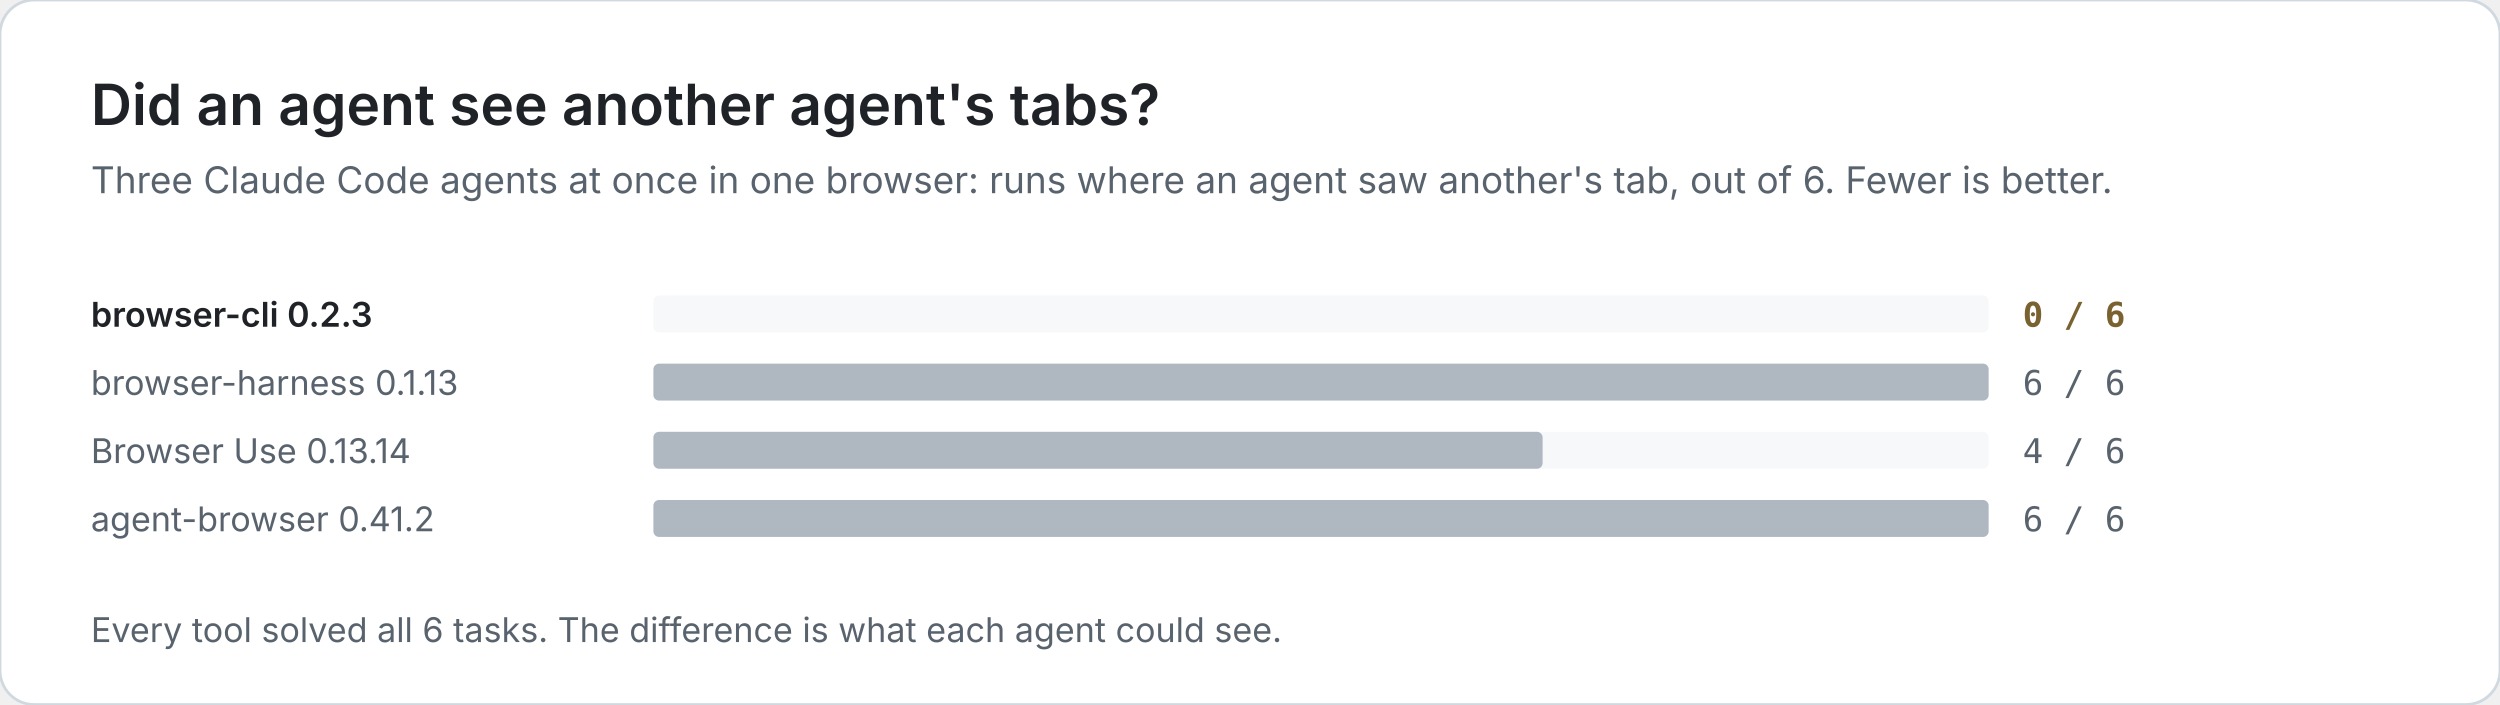
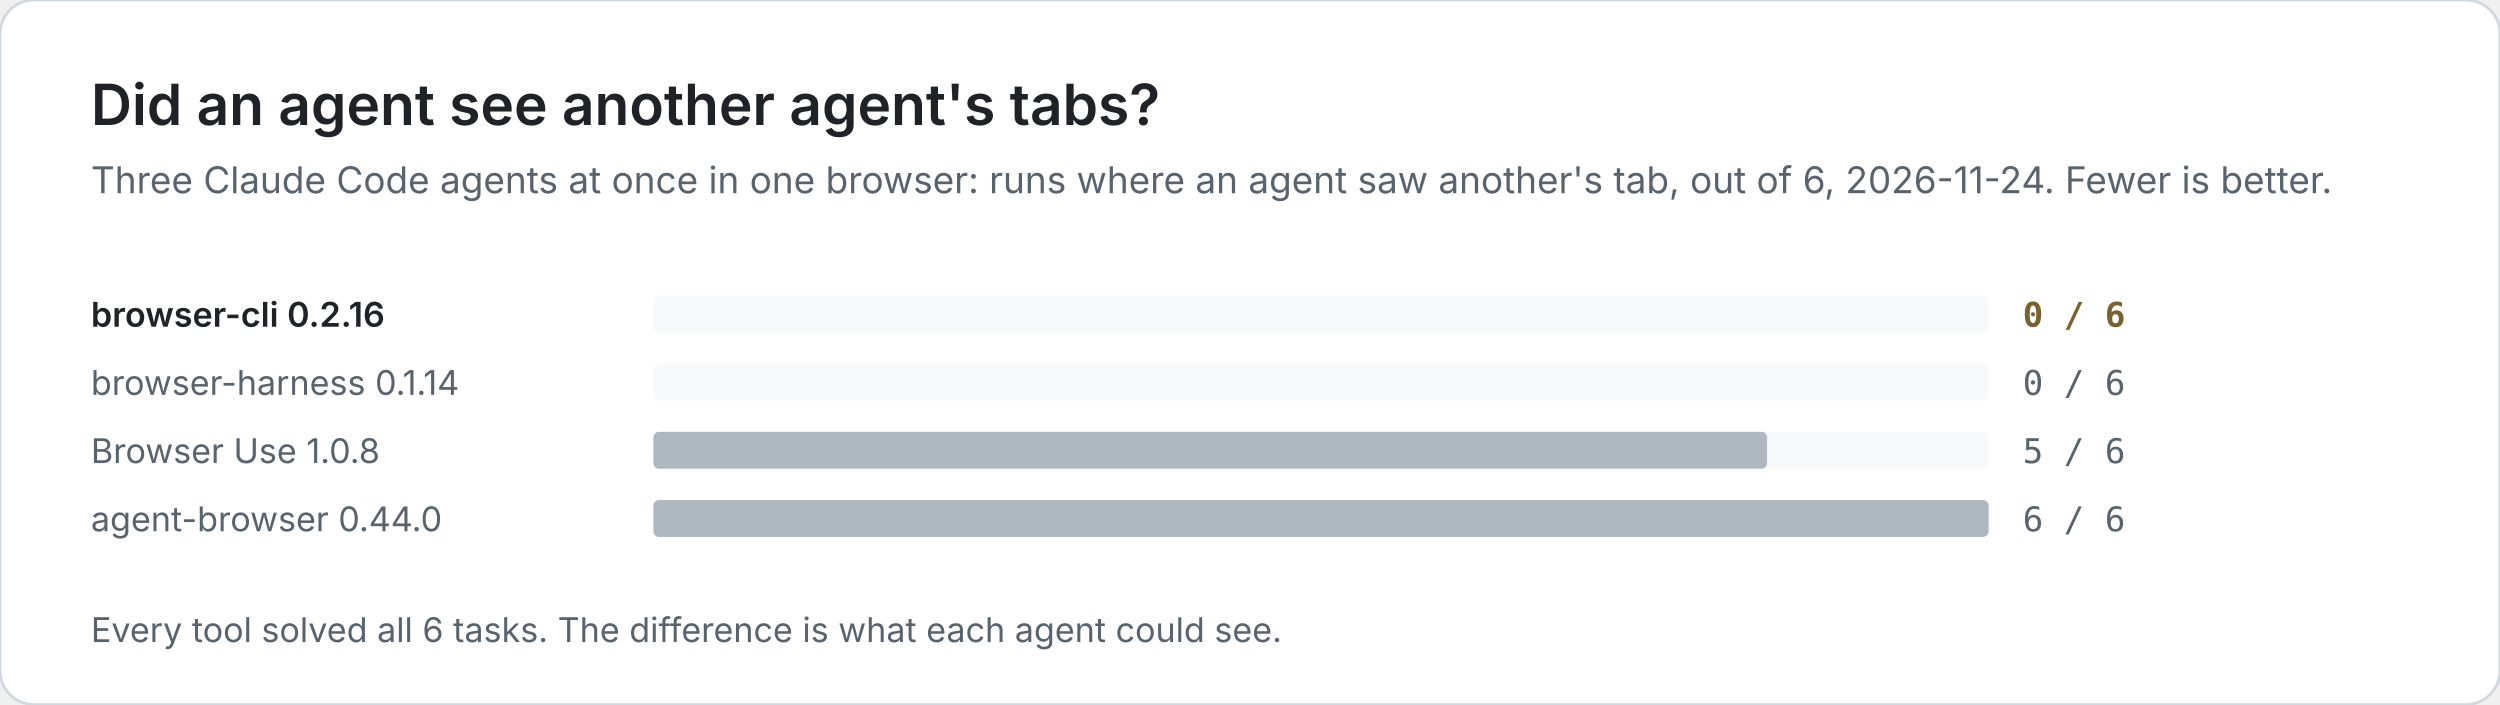
- <svg xmlns="http://www.w3.org/2000/svg" width="880" height="248" viewBox="0 0 880 248" role="img" aria-label="Runs where an agent saw another agent's tab, out of 6: browser-cli 0, browser-harness 6, Browser Use 4, agent-browser 6">
+ <svg xmlns="http://www.w3.org/2000/svg" width="880" height="248" viewBox="0 0 880 248" role="img" aria-label="Runs where an agent saw another agent's tab, out of 6: browser-cli 0, browser-harness 0, Browser Use 5, agent-browser 6 (2026-11-24)">
  <rect width="880" height="248" rx="12" fill="#ffffff" stroke="#d1d9e0" />
  <text x="32" y="44" font-family="Inter, -apple-system, 'Segoe UI', Helvetica, Arial, sans-serif" font-size="20" font-weight="600" fill="#1f2328">Did an agent see another agent's tabs?</text>
-   <text x="32" y="68" font-family="Inter, -apple-system, 'Segoe UI', Helvetica, Arial, sans-serif" font-size="13" fill="#59636e">Three Claude Code agents at once in one browser: runs where an agent saw another's tab, out of 6. Fewer is better.</text>
-   <text x="32" y="115" font-family="Inter, -apple-system, 'Segoe UI', Helvetica, Arial, sans-serif" font-size="12" font-weight="600" fill="#1f2328">browser-cli 0.2.3</text>
+   <text x="32" y="68" font-family="Inter, -apple-system, 'Segoe UI', Helvetica, Arial, sans-serif" font-size="13" fill="#59636e">Three Claude Code agents at once in one browser: runs where an agent saw another's tab, out of 6, 2026-11-24. Fewer is better.</text>
+   <text x="32" y="115" font-family="Inter, -apple-system, 'Segoe UI', Helvetica, Arial, sans-serif" font-size="12" font-weight="600" fill="#1f2328">browser-cli 0.2.16</text>
  <rect x="230" y="104" width="470" height="13" rx="2" fill="#f6f8fa" />
  <text x="712" y="115" font-family="'JetBrains Mono', ui-monospace, SFMono-Regular, Menlo, monospace" font-size="12" fill="#7A6230" font-weight="600">0 / 6</text>
-   <text x="32" y="139" font-family="Inter, -apple-system, 'Segoe UI', Helvetica, Arial, sans-serif" font-size="12" fill="#59636e">browser-harness 0.1.13</text>
+   <text x="32" y="139" font-family="Inter, -apple-system, 'Segoe UI', Helvetica, Arial, sans-serif" font-size="12" fill="#59636e">browser-harness 0.1.14</text>
  <rect x="230" y="128" width="470" height="13" rx="2" fill="#f6f8fa" />
-   <rect x="230" y="128" width="470" height="13" rx="2" fill="#afb8c1" />
-   <text x="712" y="139" font-family="'JetBrains Mono', ui-monospace, SFMono-Regular, Menlo, monospace" font-size="12" fill="#59636e">6 / 6</text>
-   <text x="32" y="163" font-family="Inter, -apple-system, 'Segoe UI', Helvetica, Arial, sans-serif" font-size="12" fill="#59636e">Browser Use 0.13.14</text>
+   <text x="712" y="139" font-family="'JetBrains Mono', ui-monospace, SFMono-Regular, Menlo, monospace" font-size="12" fill="#59636e">0 / 6</text>
+   <text x="32" y="163" font-family="Inter, -apple-system, 'Segoe UI', Helvetica, Arial, sans-serif" font-size="12" fill="#59636e">Browser Use 1.0.8</text>
  <rect x="230" y="152" width="470" height="13" rx="2" fill="#f6f8fa" />
-   <rect x="230" y="152" width="313" height="13" rx="2" fill="#afb8c1" />
-   <text x="712" y="163" font-family="'JetBrains Mono', ui-monospace, SFMono-Regular, Menlo, monospace" font-size="12" fill="#59636e">4 / 6</text>
-   <text x="32" y="187" font-family="Inter, -apple-system, 'Segoe UI', Helvetica, Arial, sans-serif" font-size="12" fill="#59636e">agent-browser 0.41.2</text>
+   <rect x="230" y="152" width="392" height="13" rx="2" fill="#afb8c1" />
+   <text x="712" y="163" font-family="'JetBrains Mono', ui-monospace, SFMono-Regular, Menlo, monospace" font-size="12" fill="#59636e">5 / 6</text>
+   <text x="32" y="187" font-family="Inter, -apple-system, 'Segoe UI', Helvetica, Arial, sans-serif" font-size="12" fill="#59636e">agent-browser 0.44.0</text>
  <rect x="230" y="176" width="470" height="13" rx="2" fill="#f6f8fa" />
  <rect x="230" y="176" width="470" height="13" rx="2" fill="#afb8c1" />
  <text x="712" y="187" font-family="'JetBrains Mono', ui-monospace, SFMono-Regular, Menlo, monospace" font-size="12" fill="#59636e">6 / 6</text>
  <text x="32" y="226" font-family="Inter, -apple-system, 'Segoe UI', Helvetica, Arial, sans-serif" font-size="12" fill="#59636e">Every tool solved all 6 tasks. The difference is what each agent could see.</text>
</svg>
